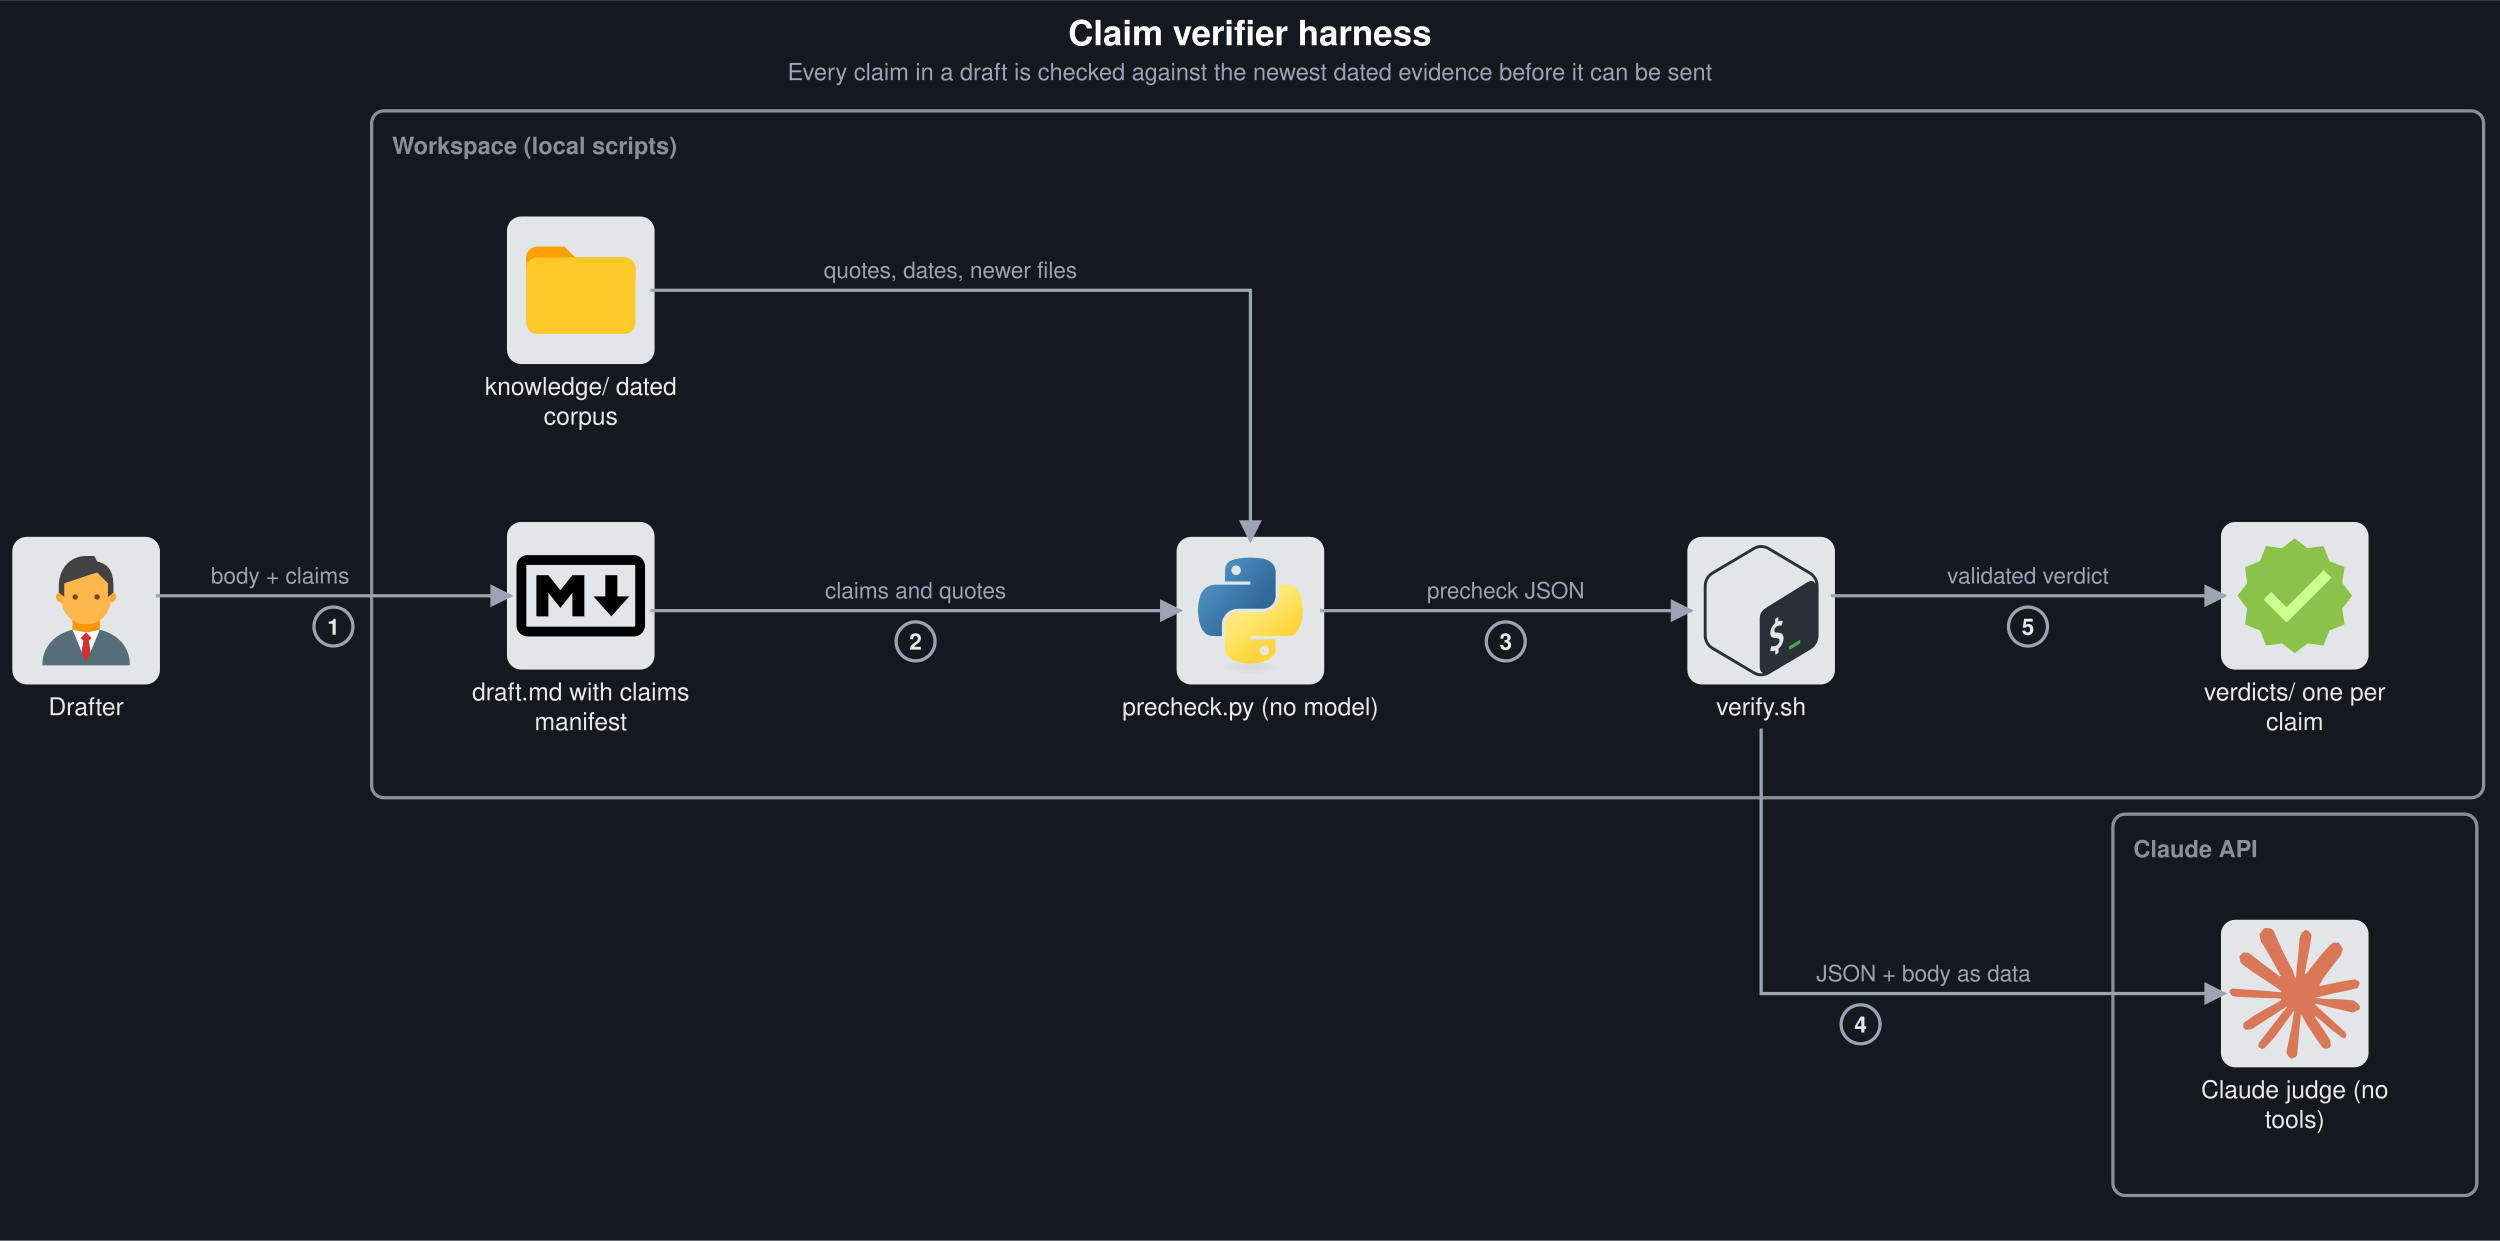
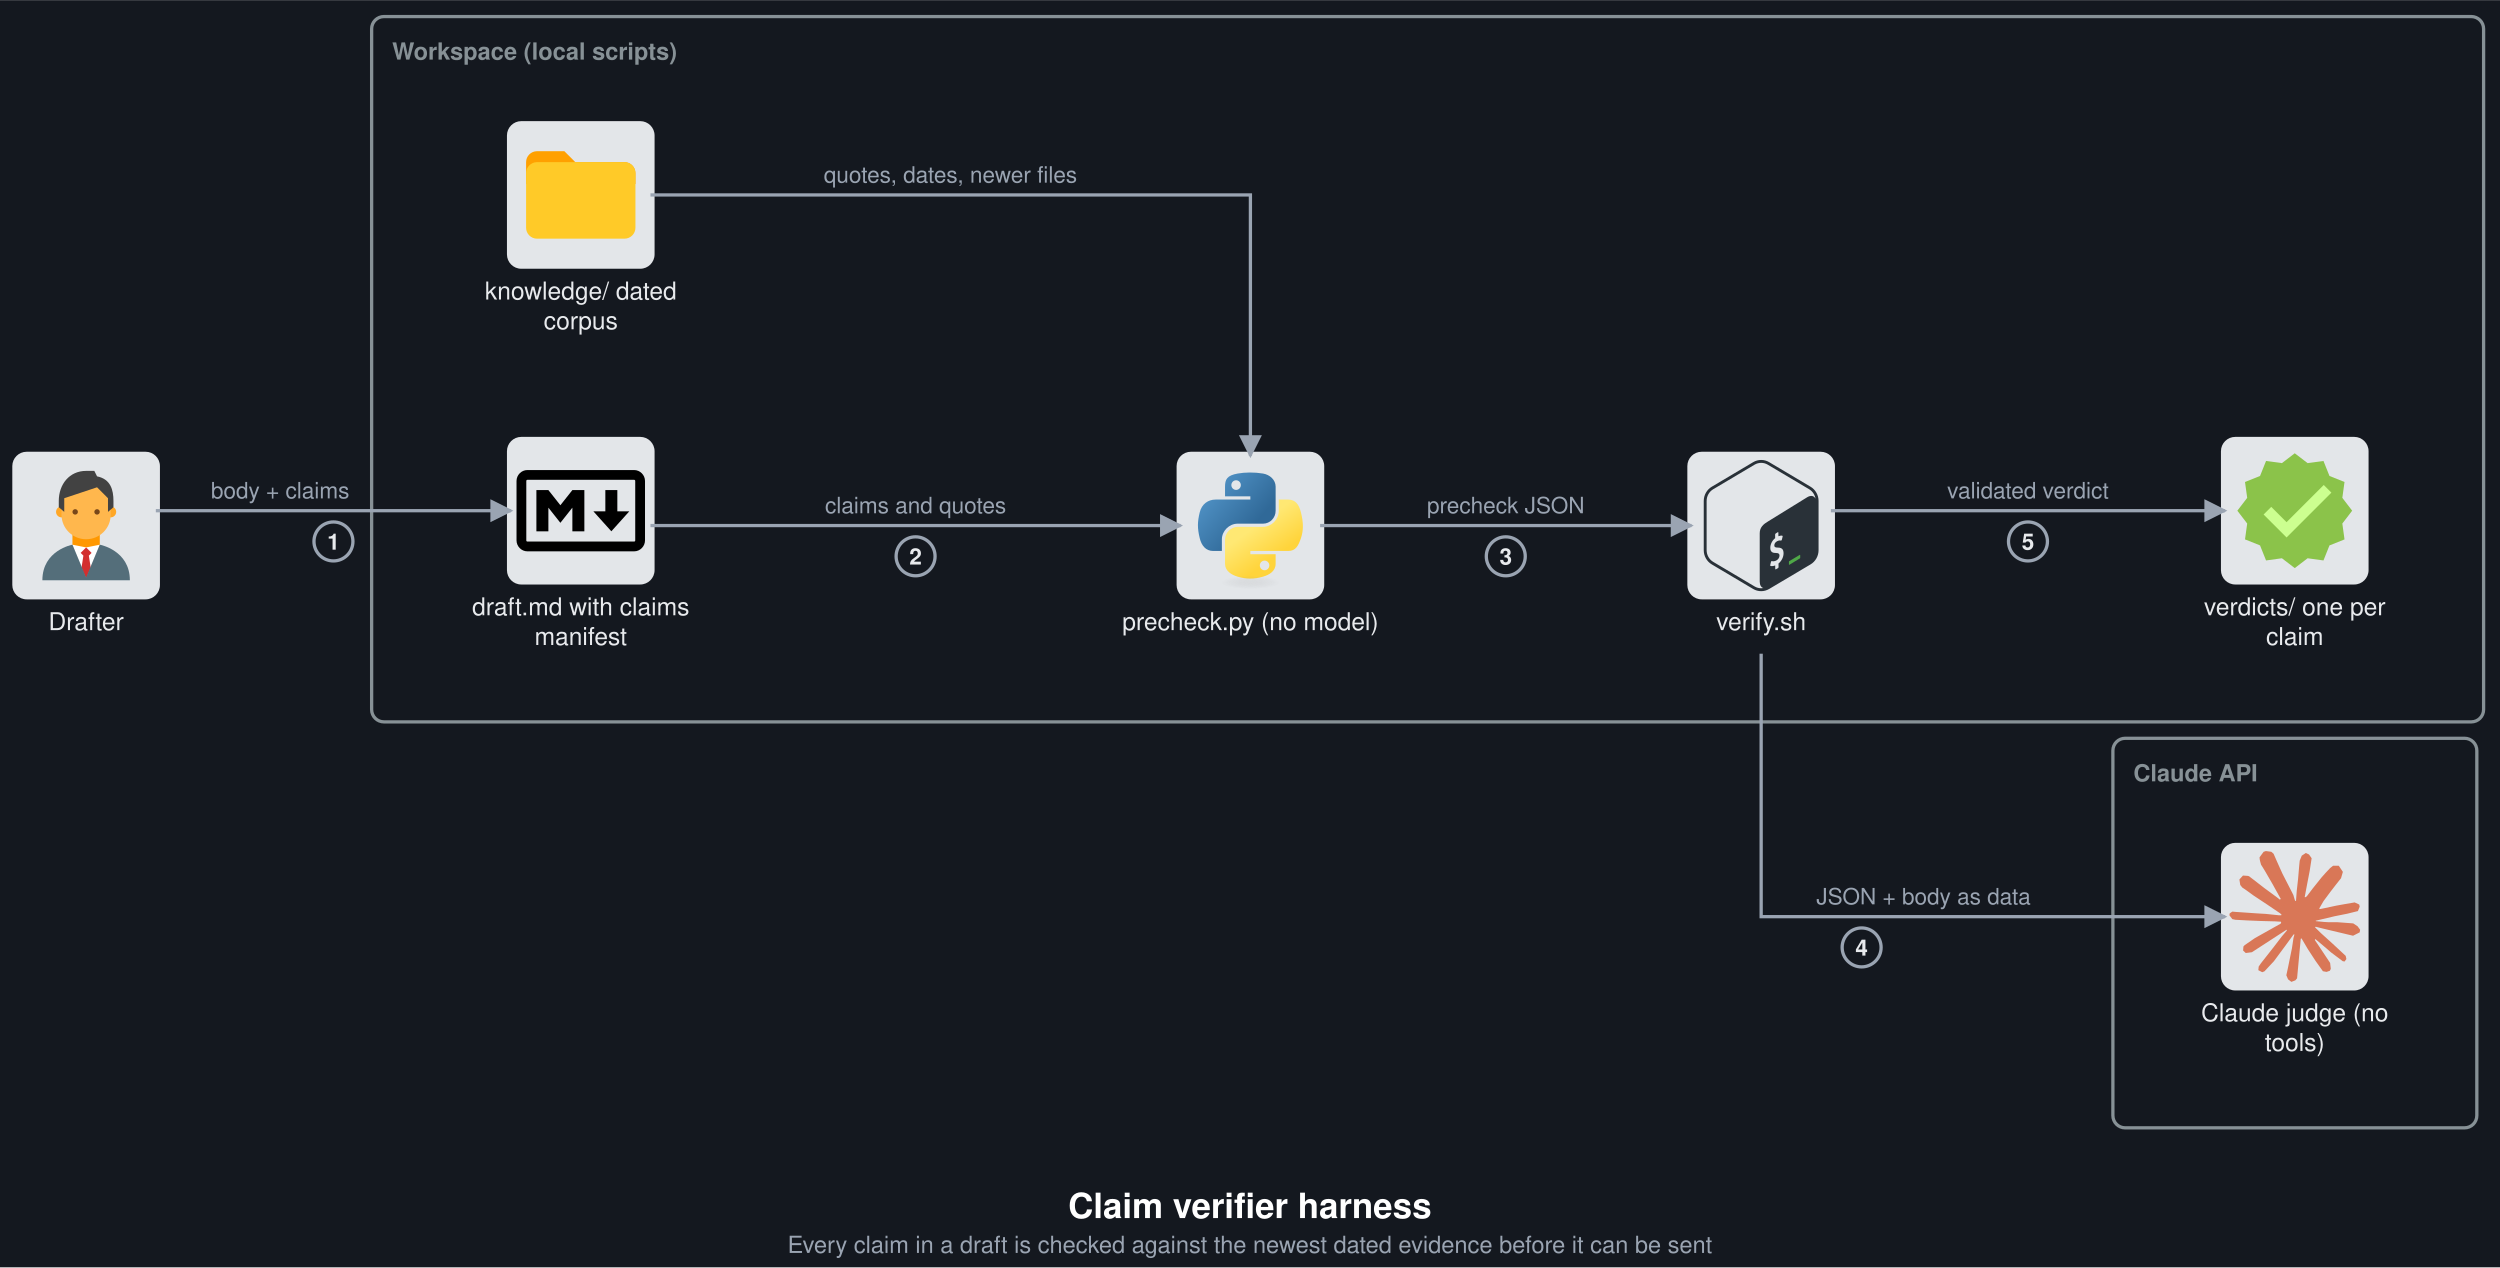
- <svg xmlns="http://www.w3.org/2000/svg" width="1219" height="605" viewBox="0 0 1219.30 605.00" font-family="Helvetica Neue, Helvetica, Arial, sans-serif">
+ <svg xmlns="http://www.w3.org/2000/svg" width="1219" height="618" viewBox="0 0 1219.30 618.00" font-family="Helvetica Neue, Helvetica, Arial, sans-serif">
  <rect width="100%" height="100%" fill="#14181F" />
  <defs>
    <marker id="arw" viewBox="0 0 10 10" refX="9" refY="5" markerWidth="7" markerHeight="7" orient="auto-start-reverse">
      <path d="M0,0 L10,5 L0,10 z" fill="#9AA4B2" />
    </marker>
  </defs>
-   <text x="609.6" y="22" text-anchor="middle" font-size="17" font-weight="600" fill="#FFFFFF">Claim verifier harness</text>
-   <text x="609.6" y="39" text-anchor="middle" font-size="11.5" fill="#9AA4B2">Every claim in a draft is checked against the newest dated evidence before it can be sent</text>
-   <g transform="translate(0,46.00)">
-     <rect x="181.25" y="8.00" width="1030.05" height="335.00" rx="6" fill="none" stroke="#879196" stroke-width="1.6" />
-     <rect x="1030.50" y="351.00" width="177.50" height="186.00" rx="6" fill="none" stroke="#879196" stroke-width="1.6" />
-     <rect x="247.25" y="208.50" width="72.00" height="72.00" rx="7" fill="#F2F4F7" opacity="0.93" />
-     <rect x="247.25" y="59.50" width="72.00" height="72.00" rx="7" fill="#F2F4F7" opacity="0.93" />
-     <rect x="573.85" y="215.75" width="72.00" height="72.00" rx="7" fill="#F2F4F7" opacity="0.93" />
-     <rect x="822.95" y="215.75" width="72.00" height="72.00" rx="7" fill="#F2F4F7" opacity="0.93" />
-     <rect x="1083.20" y="208.50" width="72.00" height="72.00" rx="7" fill="#F2F4F7" opacity="0.93" />
-     <rect x="1083.20" y="402.50" width="72.00" height="72.00" rx="7" fill="#F2F4F7" opacity="0.93" />
-     <rect x="6.00" y="215.75" width="72.00" height="72.00" rx="7" fill="#F2F4F7" opacity="0.93" />
-     <path d="M 76.00,244.50 L 249.25,244.50" fill="none" stroke="#9AA4B2" stroke-width="1.6" marker-end="url(#arw)" />
-     <path d="M 317.25,251.75 L 575.85,251.75" fill="none" stroke="#9AA4B2" stroke-width="1.6" marker-end="url(#arw)" />
-     <path d="M 317.25,95.50 L 609.85,95.50 L 609.85,217.75" fill="none" stroke="#9AA4B2" stroke-width="1.6" marker-end="url(#arw)" />
-     <path d="M 643.85,251.75 L 824.95,251.75" fill="none" stroke="#9AA4B2" stroke-width="1.6" marker-end="url(#arw)" />
-     <path d="M 858.95,309.25 L 858.95,438.50 L 1085.20,438.50" fill="none" stroke="#9AA4B2" stroke-width="1.6" marker-end="url(#arw)" />
-     <path d="M 892.95,244.50 L 1085.20,244.50" fill="none" stroke="#9AA4B2" stroke-width="1.6" marker-end="url(#arw)" />
-     <text x="136.64" y="238.50" text-anchor="middle" font-size="11.0" fill="#9AA4B2" stroke="#14181F" stroke-width="4" stroke-linejoin="round" paint-order="stroke">body + claims</text>
-     <text x="446.55" y="245.75" text-anchor="middle" font-size="11.0" fill="#9AA4B2" stroke="#14181F" stroke-width="4" stroke-linejoin="round" paint-order="stroke">claims and quotes</text>
-     <text x="463.55" y="89.50" text-anchor="middle" font-size="11.0" fill="#9AA4B2" stroke="#14181F" stroke-width="4" stroke-linejoin="round" paint-order="stroke">quotes, dates, newer files</text>
-     <text x="734.40" y="245.75" text-anchor="middle" font-size="11.0" fill="#9AA4B2" stroke="#14181F" stroke-width="4" stroke-linejoin="round" paint-order="stroke">precheck JSON</text>
-     <text x="938.14" y="432.50" text-anchor="middle" font-size="11.0" fill="#9AA4B2" stroke="#14181F" stroke-width="4" stroke-linejoin="round" paint-order="stroke">JSON + body as data</text>
-     <text x="989.08" y="238.50" text-anchor="middle" font-size="11.0" fill="#9AA4B2" stroke="#14181F" stroke-width="4" stroke-linejoin="round" paint-order="stroke">validated verdict</text>
+   <text x="609.6" y="594.0" text-anchor="middle" font-size="17" font-weight="600" fill="#FFFFFF">Claim verifier harness</text>
+   <text x="609.6" y="611.0" text-anchor="middle" font-size="11.5" fill="#9AA4B2">Every claim in a draft is checked against the newest dated evidence before it can be sent</text>
+   <g transform="translate(0,0.00)">
+     <rect x="181.25" y="8.00" width="1030.05" height="344.00" rx="6" fill="none" stroke="#879196" stroke-width="1.6" />
+     <rect x="1030.50" y="360.00" width="177.50" height="190.00" rx="6" fill="none" stroke="#879196" stroke-width="1.6" />
+     <rect x="247.25" y="213.00" width="72.00" height="72.00" rx="7" fill="#F2F4F7" opacity="0.93" />
+     <rect x="247.25" y="59.00" width="72.00" height="72.00" rx="7" fill="#F2F4F7" opacity="0.93" />
+     <rect x="573.85" y="220.25" width="72.00" height="72.00" rx="7" fill="#F2F4F7" opacity="0.93" />
+     <rect x="822.95" y="220.25" width="72.00" height="72.00" rx="7" fill="#F2F4F7" opacity="0.93" />
+     <rect x="1083.20" y="213.00" width="72.00" height="72.00" rx="7" fill="#F2F4F7" opacity="0.93" />
+     <rect x="1083.20" y="411.00" width="72.00" height="72.00" rx="7" fill="#F2F4F7" opacity="0.93" />
+     <rect x="6.00" y="220.25" width="72.00" height="72.00" rx="7" fill="#F2F4F7" opacity="0.93" />
+     <path d="M 76.00,249.00 L 249.25,249.00" fill="none" stroke="#9AA4B2" stroke-width="1.6" marker-end="url(#arw)" />
+     <path d="M 317.25,256.25 L 575.85,256.25" fill="none" stroke="#9AA4B2" stroke-width="1.6" marker-end="url(#arw)" />
+     <path d="M 317.25,95.00 L 609.85,95.00 L 609.85,222.25" fill="none" stroke="#9AA4B2" stroke-width="1.6" marker-end="url(#arw)" />
+     <path d="M 643.85,256.25 L 824.95,256.25" fill="none" stroke="#9AA4B2" stroke-width="1.6" marker-end="url(#arw)" />
+     <path d="M 858.95,318.75 L 858.95,447.00 L 1085.20,447.00" fill="none" stroke="#9AA4B2" stroke-width="1.6" marker-end="url(#arw)" />
+     <path d="M 892.95,249.00 L 1085.20,249.00" fill="none" stroke="#9AA4B2" stroke-width="1.6" marker-end="url(#arw)" />
+     <text x="136.64" y="243.00" text-anchor="middle" font-size="11.0" fill="#9AA4B2" stroke="#14181F" stroke-width="4" stroke-linejoin="round" paint-order="stroke">body + claims</text>
+     <text x="446.55" y="250.25" text-anchor="middle" font-size="11.0" fill="#9AA4B2" stroke="#14181F" stroke-width="4" stroke-linejoin="round" paint-order="stroke">claims and quotes</text>
+     <text x="463.55" y="89.00" text-anchor="middle" font-size="11.0" fill="#9AA4B2" stroke="#14181F" stroke-width="4" stroke-linejoin="round" paint-order="stroke">quotes, dates, newer files</text>
+     <text x="734.40" y="250.25" text-anchor="middle" font-size="11.0" fill="#9AA4B2" stroke="#14181F" stroke-width="4" stroke-linejoin="round" paint-order="stroke">precheck JSON</text>
+     <text x="938.14" y="441.00" text-anchor="middle" font-size="11.0" fill="#9AA4B2" stroke="#14181F" stroke-width="4" stroke-linejoin="round" paint-order="stroke">JSON + body as data</text>
+     <text x="989.08" y="243.00" text-anchor="middle" font-size="11.0" fill="#9AA4B2" stroke="#14181F" stroke-width="4" stroke-linejoin="round" paint-order="stroke">validated verdict</text>
    <text x="191.25" y="29.00" font-size="11.5" font-weight="600" fill="#879196" stroke="#14181F" stroke-width="4" stroke-linejoin="round" paint-order="stroke">Workspace (local scripts)</text>
-     <text x="1040.50" y="372.00" font-size="11.5" font-weight="600" fill="#879196" stroke="#14181F" stroke-width="4" stroke-linejoin="round" paint-order="stroke">Claude API</text>
-     <svg x="251.25" y="212.50" width="64.00" height="64.00" viewBox="0 0 128 128" overflow="visible">
+     <text x="1040.50" y="381.00" font-size="11.5" font-weight="600" fill="#879196" stroke="#14181F" stroke-width="4" stroke-linejoin="round" paint-order="stroke">Claude API</text>
+     <svg x="251.25" y="217.00" width="64.00" height="64.00" viewBox="0 0 128 128" overflow="visible">
      <path d="M11.95 24.348c-5.836 0-10.618 4.867-10.618 10.681v57.942c0 5.814 4.782 10.681 10.617 10.681h104.102c5.835 0 10.617-4.867 10.617-10.681V35.03c0-5.814-4.783-10.681-10.617-10.681H14.898l-.002-.002zm-.007 9.543h104.108c.625 0 1.076.423 1.076 1.14v57.94c0 .717-.453 1.14-1.076 1.14H11.949c-.623 0-1.076-.423-1.076-1.14V35.029c0-.715.451-1.135 1.07-1.138" color="#000" />
      <path d="M20.721 84.1V43.9H32.42l11.697 14.78L55.81 43.9h11.696v40.2H55.81V61.044l-11.694 14.78l-11.698-14.78V84.1H20.722zm73.104 0L76.28 64.591h11.697V43.9h11.698v20.69h11.698zm0 0" />
    </svg>
-     <text x="283.25" y="295.50" text-anchor="middle" font-size="12.0" fill="#E8EAED" stroke="#14181F" stroke-width="4" stroke-linejoin="round" paint-order="stroke">draft.md with claims</text>
-     <text x="283.25" y="310.00" text-anchor="middle" font-size="12.0" fill="#E8EAED" stroke="#14181F" stroke-width="4" stroke-linejoin="round" paint-order="stroke">manifest</text>
-     <svg x="251.25" y="63.50" width="64.00" height="64.00" viewBox="0 0 48 48" overflow="visible">
+     <text x="283.25" y="300.00" text-anchor="middle" font-size="12.0" fill="#E8EAED" stroke="#14181F" stroke-width="4" stroke-linejoin="round" paint-order="stroke">draft.md with claims</text>
+     <text x="283.25" y="314.50" text-anchor="middle" font-size="12.0" fill="#E8EAED" stroke="#14181F" stroke-width="4" stroke-linejoin="round" paint-order="stroke">manifest</text>
+     <svg x="251.25" y="63.00" width="64.00" height="64.00" viewBox="0 0 48 48" overflow="visible">
      <path fill="#FFA000" d="M40 12H22l-4-4H8c-2.2 0-4 1.8-4 4v8h40v-4c0-2.2-1.8-4-4-4" />
      <path fill="#FFCA28" d="M40 12H8c-2.2 0-4 1.8-4 4v20c0 2.2 1.8 4 4 4h32c2.2 0 4-1.8 4-4V16c0-2.2-1.8-4-4-4" />
    </svg>
-     <text x="283.25" y="146.50" text-anchor="middle" font-size="12.0" fill="#E8EAED" stroke="#14181F" stroke-width="4" stroke-linejoin="round" paint-order="stroke">knowledge/ dated</text>
-     <text x="283.25" y="161.00" text-anchor="middle" font-size="12.0" fill="#E8EAED" stroke="#14181F" stroke-width="4" stroke-linejoin="round" paint-order="stroke">corpus</text>
-     <svg x="577.85" y="219.75" width="64.00" height="64.00" viewBox="0 0 128 128" overflow="visible">
-       <linearGradient id="n46685-SVGtryZab8W" x1="70.252" x2="170.659" y1="1237.476" y2="1151.089" gradientTransform="matrix(.563 0 0 -.568 -29.215 707.817)" gradientUnits="userSpaceOnUse">
+     <text x="283.25" y="146.00" text-anchor="middle" font-size="12.0" fill="#E8EAED" stroke="#14181F" stroke-width="4" stroke-linejoin="round" paint-order="stroke">knowledge/ dated</text>
+     <text x="283.25" y="160.50" text-anchor="middle" font-size="12.0" fill="#E8EAED" stroke="#14181F" stroke-width="4" stroke-linejoin="round" paint-order="stroke">corpus</text>
+     <svg x="577.85" y="224.25" width="64.00" height="64.00" viewBox="0 0 128 128" overflow="visible">
+       <linearGradient id="n37891-SVGtryZab8W" x1="70.252" x2="170.659" y1="1237.476" y2="1151.089" gradientTransform="matrix(.563 0 0 -.568 -29.215 707.817)" gradientUnits="userSpaceOnUse">
        <stop offset="0" stop-color="#5a9fd4" />
        <stop offset="1" stop-color="#306998" />
      </linearGradient>
-       <linearGradient id="n46685-SVGe9yX9dAA" x1="209.474" x2="173.62" y1="1098.811" y2="1149.537" gradientTransform="matrix(.563 0 0 -.568 -29.215 707.817)" gradientUnits="userSpaceOnUse">
+       <linearGradient id="n37891-SVGe9yX9dAA" x1="209.474" x2="173.62" y1="1098.811" y2="1149.537" gradientTransform="matrix(.563 0 0 -.568 -29.215 707.817)" gradientUnits="userSpaceOnUse">
        <stop offset="0" stop-color="#ffd43b" />
        <stop offset="1" stop-color="#ffe873" />
      </linearGradient>
-       <path fill="url(#n46685-SVGtryZab8W)" d="M63.391 1.988c-4.222.02-8.252.379-11.8 1.007c-10.45 1.846-12.346 5.71-12.346 12.837v9.411h24.693v3.137H29.977c-7.176 0-13.46 4.313-15.426 12.521c-2.268 9.405-2.368 15.275 0 25.096c1.755 7.311 5.947 12.519 13.124 12.519h8.491V67.234c0-8.151 7.051-15.34 15.426-15.34h24.665c6.866 0 12.346-5.654 12.346-12.548V15.833c0-6.693-5.646-11.72-12.346-12.837c-4.244-.706-8.645-1.027-12.866-1.008M50.037 9.557c2.55 0 4.634 2.117 4.634 4.721c0 2.593-2.083 4.69-4.634 4.69c-2.56 0-4.633-2.097-4.633-4.69c-.001-2.604 2.073-4.721 4.633-4.721" transform="translate(0 10.26)" />
-       <path fill="url(#n46685-SVGe9yX9dAA)" d="M91.682 28.38v10.966c0 8.5-7.208 15.655-15.426 15.655H51.591c-6.756 0-12.346 5.783-12.346 12.549v23.515c0 6.691 5.818 10.628 12.346 12.547c7.816 2.297 15.312 2.713 24.665 0c6.216-1.801 12.346-5.423 12.346-12.547v-9.412H63.938v-3.138h37.012c7.176 0 9.852-5.005 12.348-12.519c2.578-7.735 2.467-15.174 0-25.096c-1.774-7.145-5.161-12.521-12.348-12.521h-9.268zM77.809 87.927c2.561 0 4.634 2.097 4.634 4.692c0 2.602-2.074 4.719-4.634 4.719c-2.55 0-4.633-2.117-4.633-4.719c0-2.595 2.083-4.692 4.633-4.692" transform="translate(0 10.26)" />
-       <radialGradient id="n46685-SVGda693d3X" cx="1825.678" cy="444.45" r="26.743" gradientTransform="matrix(0 -.24 -1.055 0 532.979 557.576)" gradientUnits="userSpaceOnUse">
+       <path fill="url(#n37891-SVGtryZab8W)" d="M63.391 1.988c-4.222.02-8.252.379-11.8 1.007c-10.45 1.846-12.346 5.71-12.346 12.837v9.411h24.693v3.137H29.977c-7.176 0-13.46 4.313-15.426 12.521c-2.268 9.405-2.368 15.275 0 25.096c1.755 7.311 5.947 12.519 13.124 12.519h8.491V67.234c0-8.151 7.051-15.34 15.426-15.34h24.665c6.866 0 12.346-5.654 12.346-12.548V15.833c0-6.693-5.646-11.72-12.346-12.837c-4.244-.706-8.645-1.027-12.866-1.008M50.037 9.557c2.55 0 4.634 2.117 4.634 4.721c0 2.593-2.083 4.69-4.634 4.69c-2.56 0-4.633-2.097-4.633-4.69c-.001-2.604 2.073-4.721 4.633-4.721" transform="translate(0 10.26)" />
+       <path fill="url(#n37891-SVGe9yX9dAA)" d="M91.682 28.38v10.966c0 8.5-7.208 15.655-15.426 15.655H51.591c-6.756 0-12.346 5.783-12.346 12.549v23.515c0 6.691 5.818 10.628 12.346 12.547c7.816 2.297 15.312 2.713 24.665 0c6.216-1.801 12.346-5.423 12.346-12.547v-9.412H63.938v-3.138h37.012c7.176 0 9.852-5.005 12.348-12.519c2.578-7.735 2.467-15.174 0-25.096c-1.774-7.145-5.161-12.521-12.348-12.521h-9.268zM77.809 87.927c2.561 0 4.634 2.097 4.634 4.692c0 2.602-2.074 4.719-4.634 4.719c-2.55 0-4.633-2.117-4.633-4.719c0-2.595 2.083-4.692 4.633-4.692" transform="translate(0 10.26)" />
+       <radialGradient id="n37891-SVGda693d3X" cx="1825.678" cy="444.45" r="26.743" gradientTransform="matrix(0 -.24 -1.055 0 532.979 557.576)" gradientUnits="userSpaceOnUse">
        <stop offset="0" stop-color="#b8b8b8" stop-opacity=".498" />
        <stop offset="1" stop-color="#7f7f7f" stop-opacity="0" />
      </radialGradient>
-       <path fill="url(#n46685-SVGda693d3X)" d="M97.309 119.597c0 3.543-14.816 6.416-33.091 6.416c-18.276 0-33.092-2.873-33.092-6.416s14.815-6.417 33.092-6.417c18.275 0 33.091 2.872 33.091 6.417" opacity=".444" />
+       <path fill="url(#n37891-SVGda693d3X)" d="M97.309 119.597c0 3.543-14.816 6.416-33.091 6.416c-18.276 0-33.092-2.873-33.092-6.416s14.815-6.417 33.092-6.417c18.275 0 33.091 2.872 33.091 6.417" opacity=".444" />
    </svg>
-     <text x="609.85" y="302.75" text-anchor="middle" font-size="12.0" fill="#E8EAED" stroke="#14181F" stroke-width="4" stroke-linejoin="round" paint-order="stroke">precheck.py (no model)</text>
-     <svg x="826.95" y="219.75" width="64.00" height="64.00" viewBox="0 0 128 128" overflow="visible">
+     <text x="609.85" y="307.25" text-anchor="middle" font-size="12.0" fill="#E8EAED" stroke="#14181F" stroke-width="4" stroke-linejoin="round" paint-order="stroke">precheck.py (no model)</text>
+     <svg x="826.95" y="224.25" width="64.00" height="64.00" viewBox="0 0 128 128" overflow="visible">
      <path fill="#293138" d="M112.205 26.129L71.8 2.142A15.3 15.3 0 0 0 64.005 0c-2.688 0-5.386.717-7.796 2.152L15.795 26.14C10.976 28.999 8 34.289 8 40.018v47.975c0 5.729 2.967 11.019 7.796 13.878L56.2 125.858A15.2 15.2 0 0 0 63.995 128a15.3 15.3 0 0 0 7.796-2.142l40.414-23.987c4.819-2.86 7.796-8.16 7.796-13.878V40.007c0-5.718-2.967-11.019-7.796-13.878m-31.29 74.907l.063 3.448c0 .418-.267.889-.588 1.06l-2.046 1.178c-.321.16-.6-.032-.6-.45l-.032-3.394c-1.745.728-3.523.9-4.647.45c-.214-.086-.31-.397-.225-.76l.739-3.117c.064-.246.193-.493.364-.643a.7.7 0 0 1 .193-.139c.117-.064.235-.075.332-.032c1.22.407 2.773.214 4.272-.535c1.907-.964 3.18-2.913 3.16-4.84c-.022-1.757-.964-2.474-3.267-2.496c-2.934.01-5.675-.567-5.718-4.894c-.032-3.555 1.81-7.26 4.744-9.595l-.032-3.48c0-.428.257-.9.589-1.07l1.98-1.264c.322-.161.6.042.6.46l.033 3.48c1.456-.578 2.72-.738 3.865-.47c.247.063.364.406.257.802l-.77 3.084a1.4 1.4 0 0 1-.354.622a.8.8 0 0 1-.203.15c-.108.053-.204.064-.3.053c-.525-.118-1.767-.385-3.727.6c-2.056 1.038-2.773 2.827-2.763 4.155c.022 1.585.825 2.066 3.63 2.11c3.738.063 5.344 1.691 5.387 5.45c.053 3.684-1.917 7.657-4.937 10.077zm28.206-64.787L70.89 59.86c-4.765 2.784-8.278 5.911-8.288 11.662v47.107c0 3.437 1.392 5.665 3.523 6.318a13 13 0 0 1-2.12.204c-2.239 0-4.445-.61-6.383-1.757L17.219 99.408c-3.951-2.345-6.403-6.725-6.403-11.426V40.007c0-4.7 2.452-9.08 6.403-11.426L57.634 4.594a12.56 12.56 0 0 1 6.382-1.756c2.238 0 4.444.61 6.382 1.756l40.415 23.987c3.33 1.981 5.579 5.397 6.21 9.242c-1.36-2.86-4.38-3.63-7.902-1.574" />
      <path fill="#4fa847" d="m101.614 92.619l-10.066 6.018c-.268.16-.46.332-.46.653v2.635c0 .32.214.46.481.3l10.216-6.212c.268-.16.31-.45.31-.77v-2.324c0-.322-.213-.45-.481-.3" />
    </svg>
-     <text x="858.95" y="302.75" text-anchor="middle" font-size="12.0" fill="#E8EAED" stroke="#14181F" stroke-width="4" stroke-linejoin="round" paint-order="stroke">verify.sh</text>
-     <svg x="1087.20" y="212.50" width="64.00" height="64.00" viewBox="0 0 48 48" overflow="visible">
+     <text x="858.95" y="307.25" text-anchor="middle" font-size="12.0" fill="#E8EAED" stroke="#14181F" stroke-width="4" stroke-linejoin="round" paint-order="stroke">verify.sh</text>
+     <svg x="1087.20" y="217.00" width="64.00" height="64.00" viewBox="0 0 48 48" overflow="visible">
      <path fill="#8BC34A" d="m24 3l4.7 3.6l5.8-.8l2.2 5.5l5.5 2.2l-.8 5.8L45 24l-3.6 4.7l.8 5.8l-5.5 2.2l-2.2 5.5l-5.8-.8L24 45l-4.7-3.6l-5.8.8l-2.2-5.5l-5.5-2.2l.8-5.8L3 24l3.6-4.7l-.8-5.8l5.5-2.2l2.2-5.5l5.8.8z" />
      <path fill="#CCFF90" d="M34.6 14.6L21 28.2l-5.6-5.6l-2.8 2.8l8.4 8.4l16.4-16.4z" />
    </svg>
-     <text x="1119.20" y="295.50" text-anchor="middle" font-size="12.0" fill="#E8EAED" stroke="#14181F" stroke-width="4" stroke-linejoin="round" paint-order="stroke">verdicts/ one per</text>
-     <text x="1119.20" y="310.00" text-anchor="middle" font-size="12.0" fill="#E8EAED" stroke="#14181F" stroke-width="4" stroke-linejoin="round" paint-order="stroke">claim</text>
-     <svg x="1087.20" y="406.50" width="64.00" height="64.00" viewBox="0 0 256 257" overflow="visible">
+     <text x="1119.20" y="300.00" text-anchor="middle" font-size="12.0" fill="#E8EAED" stroke="#14181F" stroke-width="4" stroke-linejoin="round" paint-order="stroke">verdicts/ one per</text>
+     <text x="1119.20" y="314.50" text-anchor="middle" font-size="12.0" fill="#E8EAED" stroke="#14181F" stroke-width="4" stroke-linejoin="round" paint-order="stroke">claim</text>
+     <svg x="1087.20" y="415.00" width="64.00" height="64.00" viewBox="0 0 256 257" overflow="visible">
      <path fill="#d97757" d="m50.228 170.321l50.357-28.257l.843-2.463l-.843-1.361h-2.462l-8.426-.518l-28.775-.778l-24.952-1.037l-24.175-1.296l-6.092-1.297L0 125.796l.583-3.759l5.12-3.434l7.324.648l16.202 1.101l24.304 1.685l17.629 1.037l26.118 2.722h4.148l.583-1.685l-1.426-1.037l-1.101-1.037l-25.147-17.045l-27.22-18.017l-14.258-10.37l-7.713-5.25l-3.888-4.925l-1.685-10.758l7-7.713l9.397.649l2.398.648l9.527 7.323l20.35 15.75L94.817 91.9l3.889 3.24l1.555-1.102l.195-.777l-1.75-2.917l-14.453-26.118l-15.425-26.572l-6.87-11.018l-1.814-6.61c-.648-2.723-1.102-4.991-1.102-7.778l7.972-10.823L71.42 0l10.63 1.426l4.472 3.888l6.61 15.101l10.694 23.786l16.591 32.34l4.861 9.592l2.592 8.879l.973 2.722h1.685v-1.556l1.36-18.211l2.528-22.36l2.463-28.776l.843-8.1l4.018-9.722l7.971-5.25l6.222 2.981l5.12 7.324l-.713 4.73l-3.046 19.768l-5.962 30.98l-3.889 20.739h2.268l2.593-2.593l10.499-13.934l17.628-22.036l7.778-8.749l9.073-9.657l5.833-4.601h11.018l8.1 12.055l-3.628 12.443l-11.342 14.388l-9.398 12.184l-13.48 18.147l-8.426 14.518l.778 1.166l2.01-.194l30.46-6.481l16.462-2.982l19.637-3.37l8.88 4.148l.971 4.213l-3.5 8.62l-20.998 5.184l-24.628 4.926l-36.682 8.685l-.454.324l.519.648l16.526 1.555l7.065.389h17.304l32.21 2.398l8.426 5.574l5.055 6.805l-.843 5.184l-12.962 6.611l-17.498-4.148l-40.83-9.721l-14-3.5h-1.944v1.167l11.666 11.406l21.387 19.314l26.767 24.887l1.36 6.157l-3.434 4.86l-3.63-.518l-23.526-17.693l-9.073-7.972l-20.545-17.304h-1.36v1.814l4.73 6.935l25.017 37.59l1.296 11.536l-1.814 3.76l-6.481 2.268l-7.13-1.297l-14.647-20.544l-15.1-23.138l-12.185-20.739l-1.49.843l-7.194 77.448l-3.37 3.953l-7.778 2.981l-6.48-4.925l-3.436-7.972l3.435-15.749l4.148-20.544l3.37-16.333l3.046-20.285l1.815-6.74l-.13-.454l-1.49.194l-15.295 20.999l-23.267 31.433l-18.406 19.702l-4.407 1.75l-7.648-3.954l.713-7.064l4.277-6.286l25.47-32.405l15.36-20.092l9.917-11.6l-.065-1.686h-.583L44.07 198.125l-12.055 1.555l-5.185-4.86l.648-7.972l2.463-2.593l20.35-13.999z" />
    </svg>
-     <text x="1119.20" y="489.50" text-anchor="middle" font-size="12.0" fill="#E8EAED" stroke="#14181F" stroke-width="4" stroke-linejoin="round" paint-order="stroke">Claude judge (no</text>
-     <text x="1119.20" y="504.00" text-anchor="middle" font-size="12.0" fill="#E8EAED" stroke="#14181F" stroke-width="4" stroke-linejoin="round" paint-order="stroke">tools)</text>
-     <svg x="10.00" y="219.75" width="64.00" height="64.00" viewBox="0 0 48 48" overflow="visible">
+     <text x="1119.20" y="498.00" text-anchor="middle" font-size="12.0" fill="#E8EAED" stroke="#14181F" stroke-width="4" stroke-linejoin="round" paint-order="stroke">Claude judge (no</text>
+     <text x="1119.20" y="512.50" text-anchor="middle" font-size="12.0" fill="#E8EAED" stroke="#14181F" stroke-width="4" stroke-linejoin="round" paint-order="stroke">tools)</text>
+     <svg x="10.00" y="224.25" width="64.00" height="64.00" viewBox="0 0 48 48" overflow="visible">
      <path fill="#FF9800" d="m24 37l-5-6v-6h10v6z" />
      <g fill="#FFA726">
        <circle cx="33" cy="19" r="2" />
        <circle cx="15" cy="19" r="2" />
      </g>
      <path fill="#FFB74D" d="M33 13c0-7.6-18-5-18 0v7c0 5 4 9 9 9s9-4 9-9z" />
      <path fill="#424242" d="M24 4c-6.1 0-10 4.9-10 11v2.3l2 1.7v-5l12-4l4 4v5l2-1.7V15c0-4-1-8-6-9l-1-2z" />
      <g fill="#784719">
        <circle cx="28" cy="19" r="1" />
        <circle cx="20" cy="19" r="1" />
      </g>
      <path fill="#fff" d="m24 43l-5-12l5 1l5-1z" />
      <path fill="#D32F2F" d="m23 35l-.7 4.5l1.7 4l1.7-4L25 35l1-1l-2-2l-2 2z" />
      <path fill="#546E7A" d="m29 31l-5 12l-5-12S8 33 8 44h32c0-11-11-13-11-13" />
    </svg>
-     <text x="42.00" y="302.75" text-anchor="middle" font-size="12.0" fill="#E8EAED" stroke="#14181F" stroke-width="4" stroke-linejoin="round" paint-order="stroke">Drafter</text>
-     <circle cx="162.63" cy="259.50" r="9.5" fill="#14181F" stroke="#9AA4B2" stroke-width="1.6" />
-     <text x="162.63" y="263.50" text-anchor="middle" font-size="11" font-weight="600" fill="#E8EAED">1</text>
-     <circle cx="446.55" cy="266.75" r="9.5" fill="#14181F" stroke="#9AA4B2" stroke-width="1.6" />
-     <text x="446.55" y="270.75" text-anchor="middle" font-size="11" font-weight="600" fill="#E8EAED">2</text>
-     <circle cx="734.40" cy="266.75" r="9.5" fill="#14181F" stroke="#9AA4B2" stroke-width="1.6" />
-     <text x="734.40" y="270.75" text-anchor="middle" font-size="11" font-weight="600" fill="#E8EAED">3</text>
-     <circle cx="907.45" cy="453.50" r="9.5" fill="#14181F" stroke="#9AA4B2" stroke-width="1.6" />
-     <text x="907.45" y="457.50" text-anchor="middle" font-size="11" font-weight="600" fill="#E8EAED">4</text>
-     <circle cx="989.08" cy="259.50" r="9.5" fill="#14181F" stroke="#9AA4B2" stroke-width="1.6" />
-     <text x="989.08" y="263.50" text-anchor="middle" font-size="11" font-weight="600" fill="#E8EAED">5</text>
+     <text x="42.00" y="307.25" text-anchor="middle" font-size="12.0" fill="#E8EAED" stroke="#14181F" stroke-width="4" stroke-linejoin="round" paint-order="stroke">Drafter</text>
+     <circle cx="162.63" cy="264.00" r="9.5" fill="#14181F" stroke="#9AA4B2" stroke-width="1.6" />
+     <text x="162.63" y="268.00" text-anchor="middle" font-size="11" font-weight="600" fill="#E8EAED">1</text>
+     <circle cx="446.55" cy="271.25" r="9.5" fill="#14181F" stroke="#9AA4B2" stroke-width="1.6" />
+     <text x="446.55" y="275.25" text-anchor="middle" font-size="11" font-weight="600" fill="#E8EAED">2</text>
+     <circle cx="734.40" cy="271.25" r="9.5" fill="#14181F" stroke="#9AA4B2" stroke-width="1.6" />
+     <text x="734.40" y="275.25" text-anchor="middle" font-size="11" font-weight="600" fill="#E8EAED">3</text>
+     <circle cx="907.95" cy="462.00" r="9.5" fill="#14181F" stroke="#9AA4B2" stroke-width="1.6" />
+     <text x="907.95" y="466.00" text-anchor="middle" font-size="11" font-weight="600" fill="#E8EAED">4</text>
+     <circle cx="989.08" cy="264.00" r="9.5" fill="#14181F" stroke="#9AA4B2" stroke-width="1.6" />
+     <text x="989.08" y="268.00" text-anchor="middle" font-size="11" font-weight="600" fill="#E8EAED">5</text>
  </g>
</svg>
